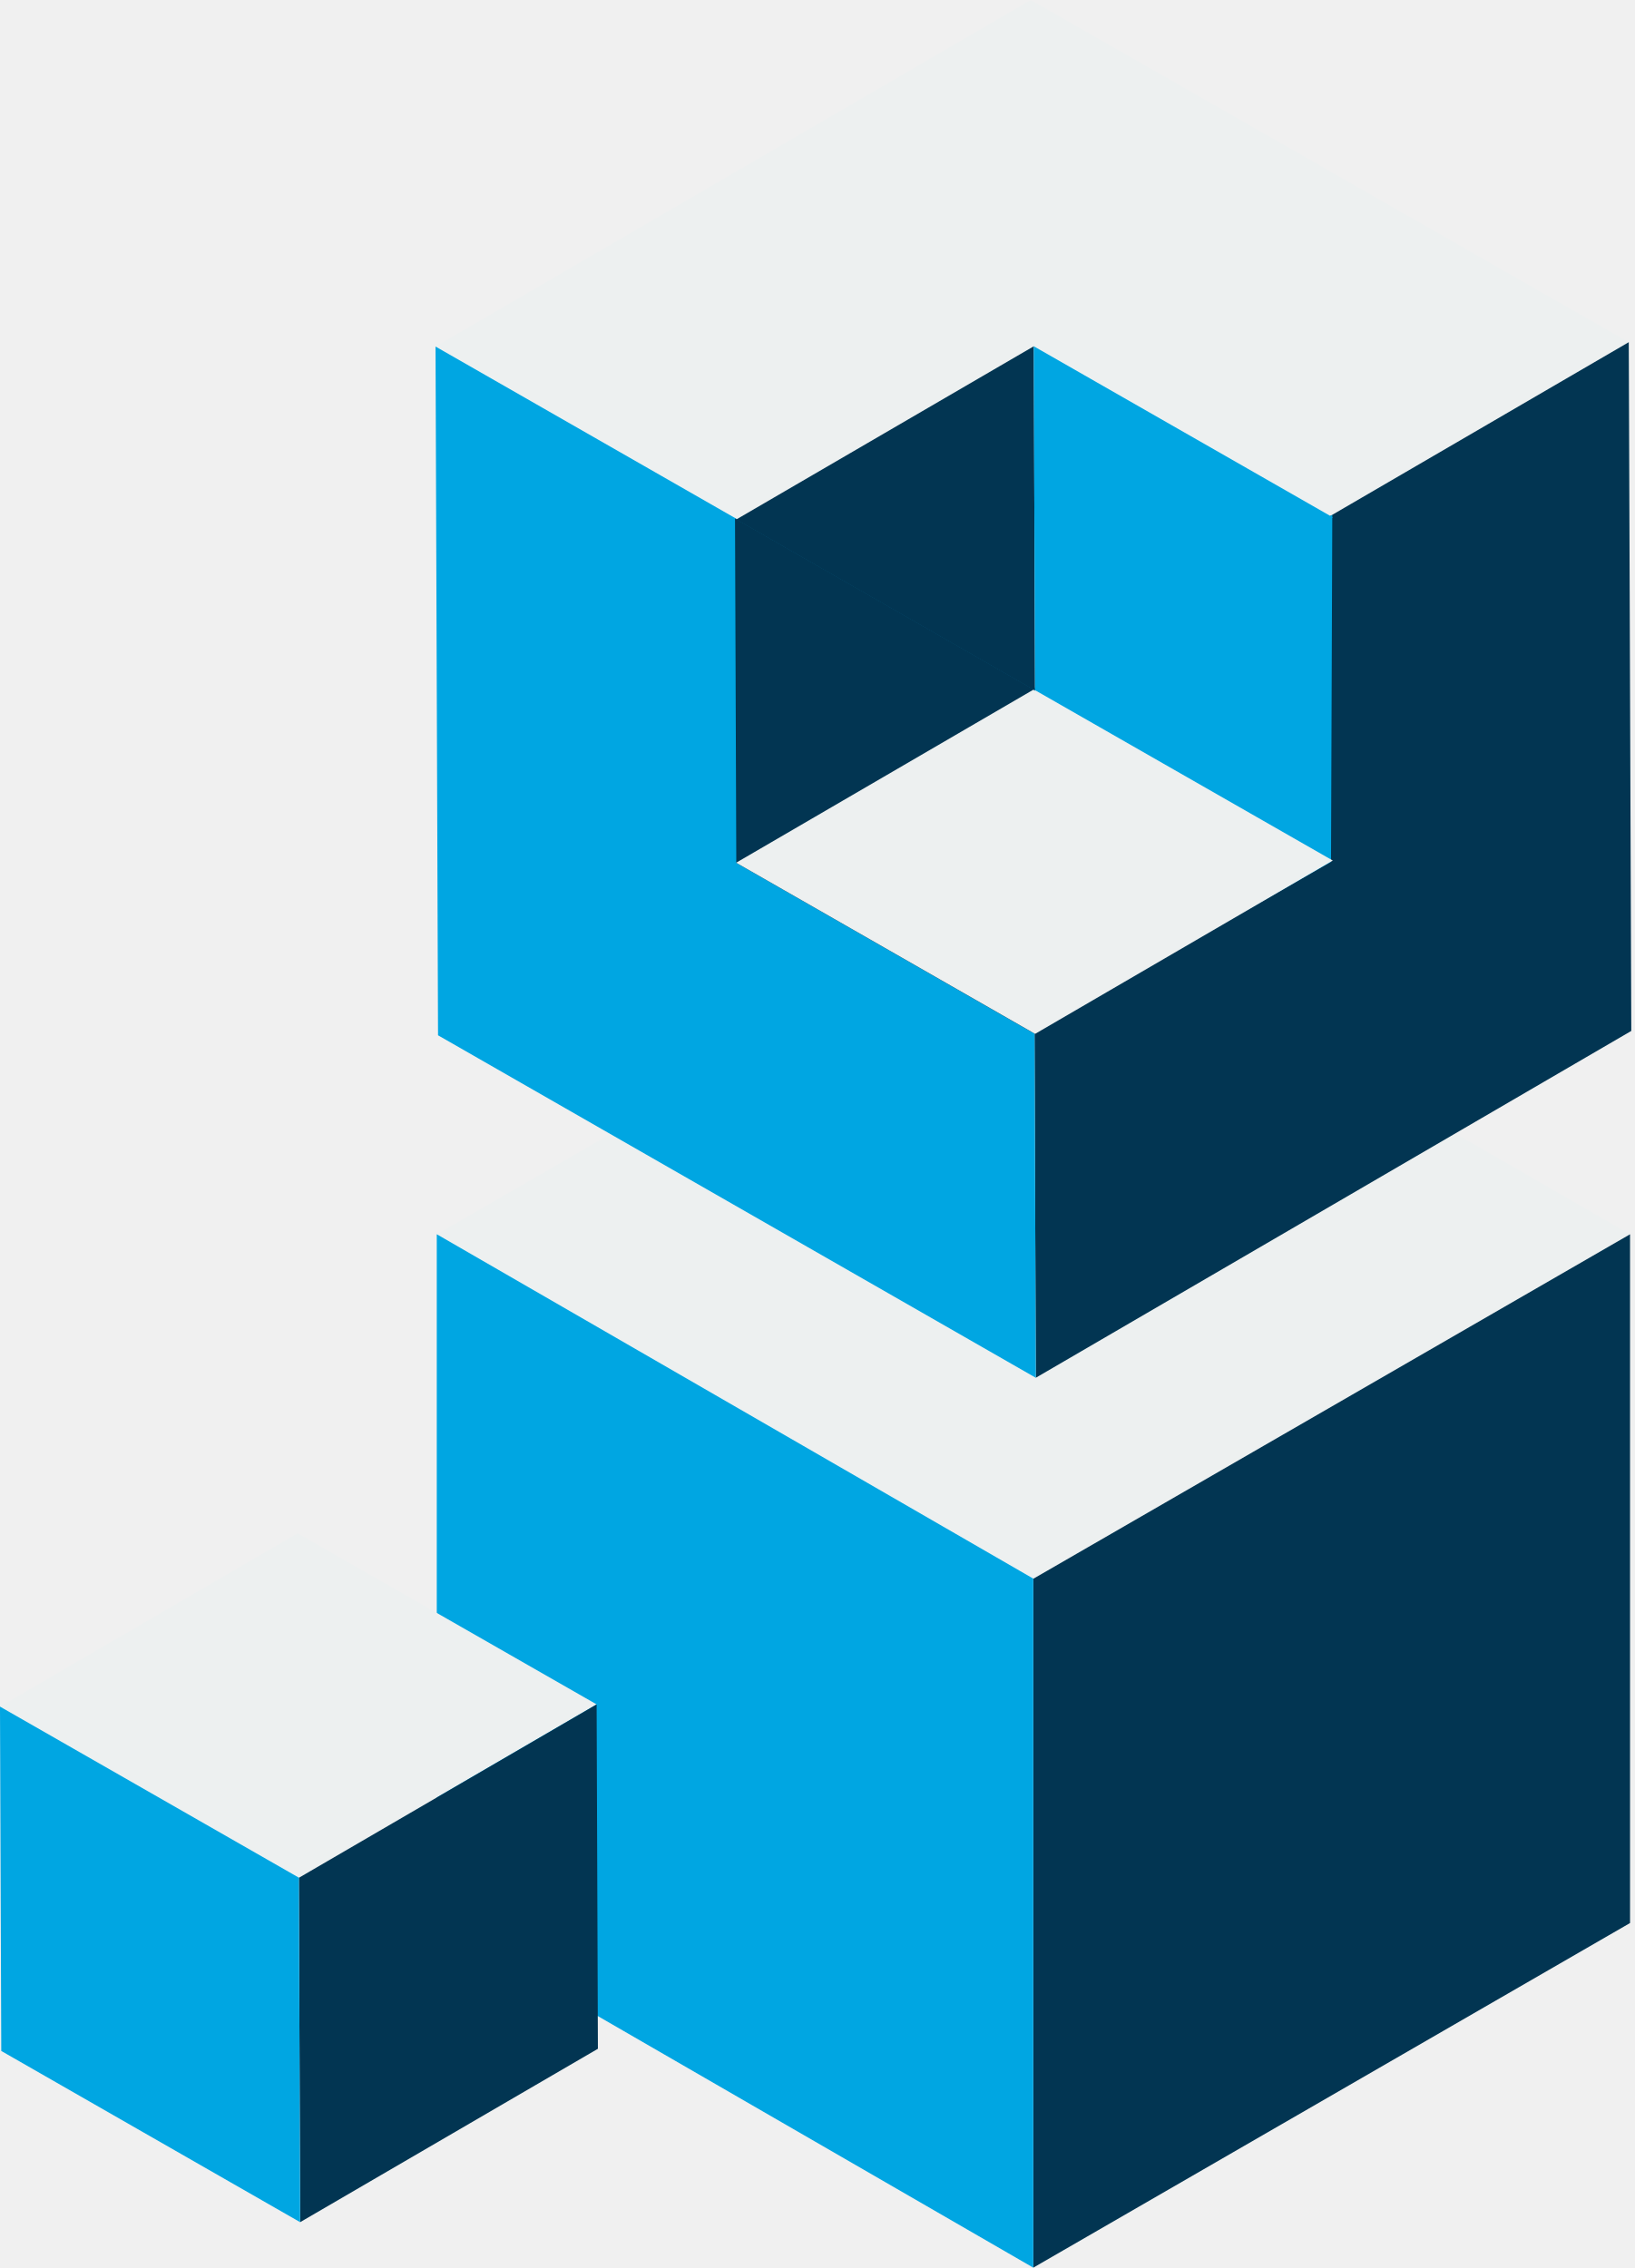
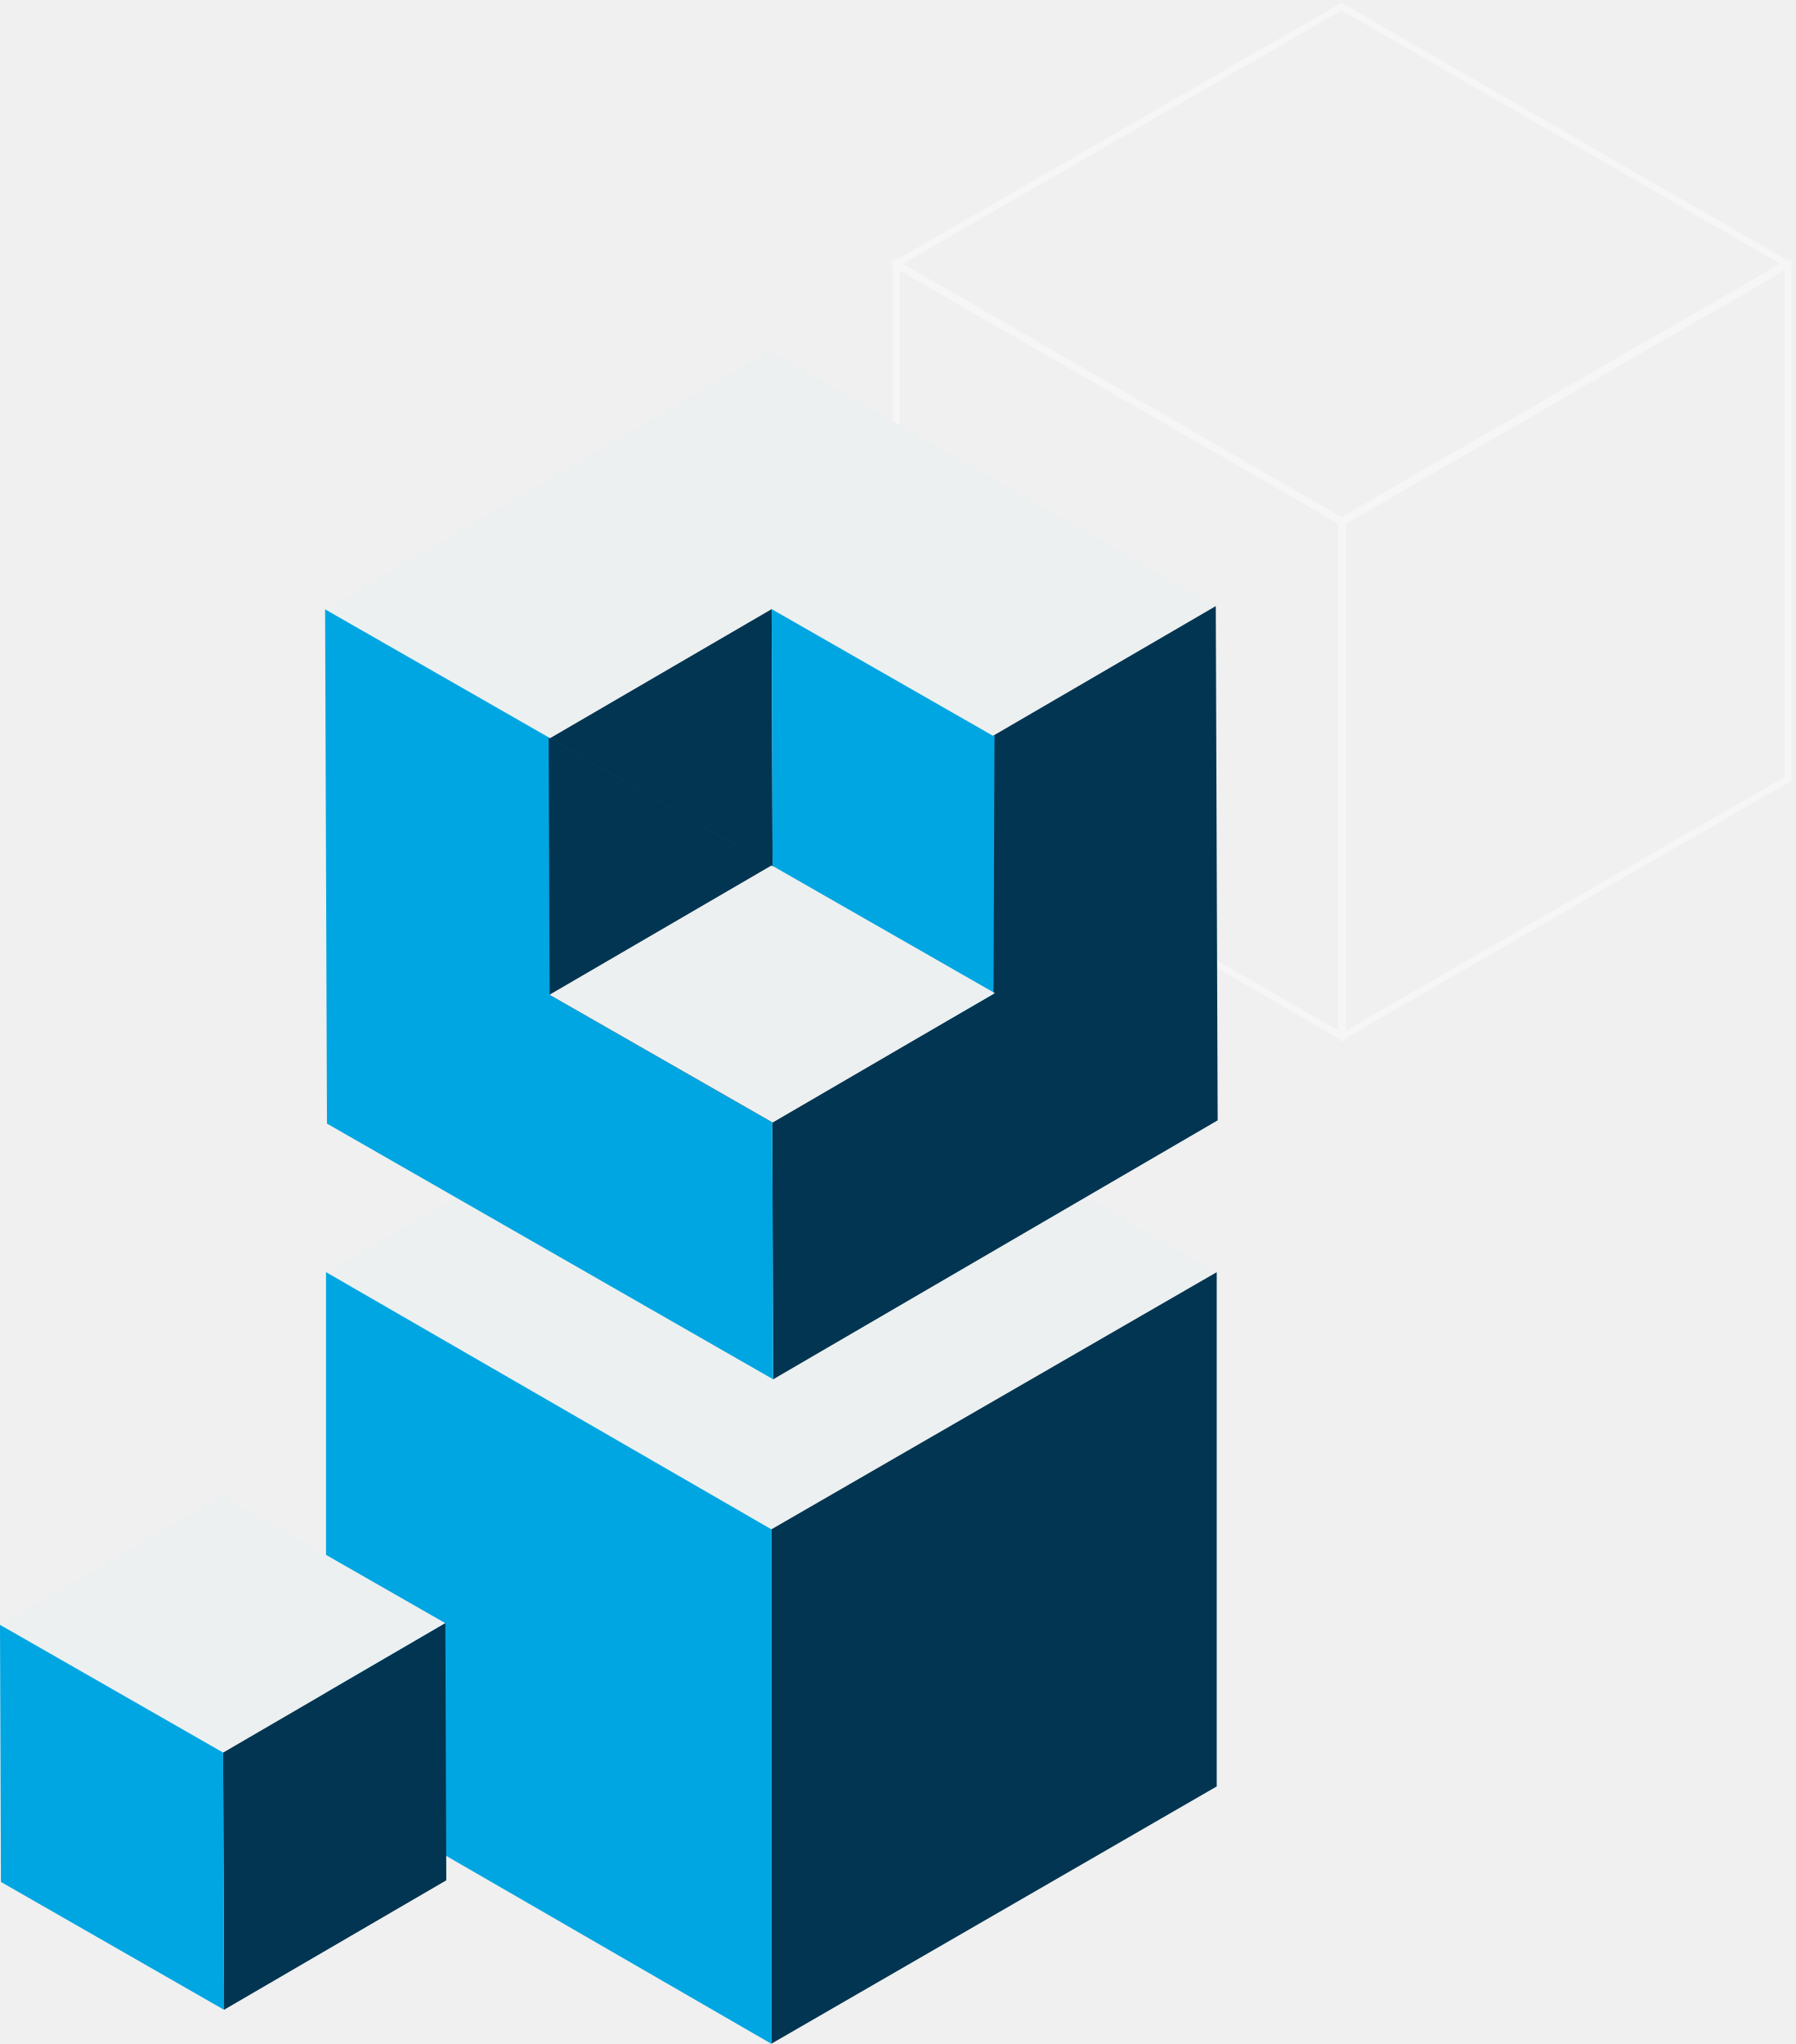
- <svg xmlns="http://www.w3.org/2000/svg" width="369px" height="512px" viewBox="0 0 369 512" version="1.1">
+ <svg xmlns="http://www.w3.org/2000/svg" width="543px" height="618px" viewBox="0 0 543 618" version="1.1">
  <g id="Sitemap" stroke="none" stroke-width="1" fill="none" fill-rule="evenodd">
-     <g id="Topaz-ContentMockup-Rough-Desktop-v1.1-Copy-3" transform="translate(-988, -2245)">
-       <g id="Group-15" transform="translate(987, 2245)">
+     <g id="Page" />
+     <g id="Group-24" transform="translate(-1, 2)">
+       <g id="Group-6" opacity="0.4" transform="translate(272, 0)" stroke="#FFFFFF" stroke-width="2">
+         <polygon id="Fill-1" points="-1.73372428e-12 77.742 134.646 155.478 134.706 155.478 269.34 77.742 134.646 2.84217094e-14" />
+         <polygon id="Fill-2" points="135.06 155.736 135 155.736 135 311.286 269.7 233.484 269.7 78" />
+         <polygon id="Fill-3" points="3.26849658e-13 233.49 134.646 311.292 134.646 155.742 3.26849658e-13 78" />
+       </g>
+       <g id="Group-15" transform="translate(0, 104)">
        <polygon id="Fill-1" fill="#EDF0F0" points="99.588 278.635 234.234 356.371 234.294 356.371 368.928 278.635 234.234 200.893" />
        <polygon id="Fill-2" fill="#023552" points="234.291 356.374 234.231 356.374 234.231 511.924 368.931 434.122 368.931 278.638" />
        <polygon id="Fill-3" fill="#00A6E2" points="99.588 434.123 234.234 511.925 234.234 356.375 99.588 278.633" />
        <polygon id="Fill-4" fill="#EDF0F0" points="233.664 0.001 99.306 78.229 234.228 155.485 234.288 155.485 368.64 77.251" />
        <polygon id="Fill-5" fill="#023552" points="234.291 155.483 234.231 155.483 234.801 311.027 369.213 232.733 368.643 77.249" />
        <polygon id="Fill-6" fill="#00A6E2" points="234.23 155.483 234.8 311.033 99.872 233.717 99.308 78.233" />
        <polygon id="Fill-7" fill="#023552" points="234.371 155.668 234.653 233.44 167.195 194.788 166.907 117.04" />
        <polygon id="Fill-8" fill="#00A6E2" points="234.26 155.442 233.978 233.214 301.436 194.562 301.724 116.22" />
        <polygon id="Fill-9" fill="#EDF0F0" points="301.836 194.266 234.66 233.386 234.624 233.386 167.166 194.758 234.342 155.644" />
        <polyline id="Fill-10" fill="#023552" points="234.623 155.914 167.165 117.286 234.341 78.172" />
        <polyline id="Fill-11" fill="#00A6E2" points="234.342 78.172 301.836 116.794 234.66 155.914 234.624 155.914" />
        <polygon id="Fill-12" fill="#EDF0F0" points="1 385.264 68.464 423.886 68.494 423.886 135.67 384.766 68.176 346.138" />
        <polygon id="Fill-13" fill="#023552" points="135.67 384.769 135.958 462.511 68.746 501.655 68.464 423.889 68.494 423.889" />
        <polygon id="Fill-14" fill="#00A6E2" points="1.286 463.002 68.744 501.654 68.462 423.882 0.998 385.266" />
      </g>
    </g>
-     <g id="Page" />
  </g>
</svg>
